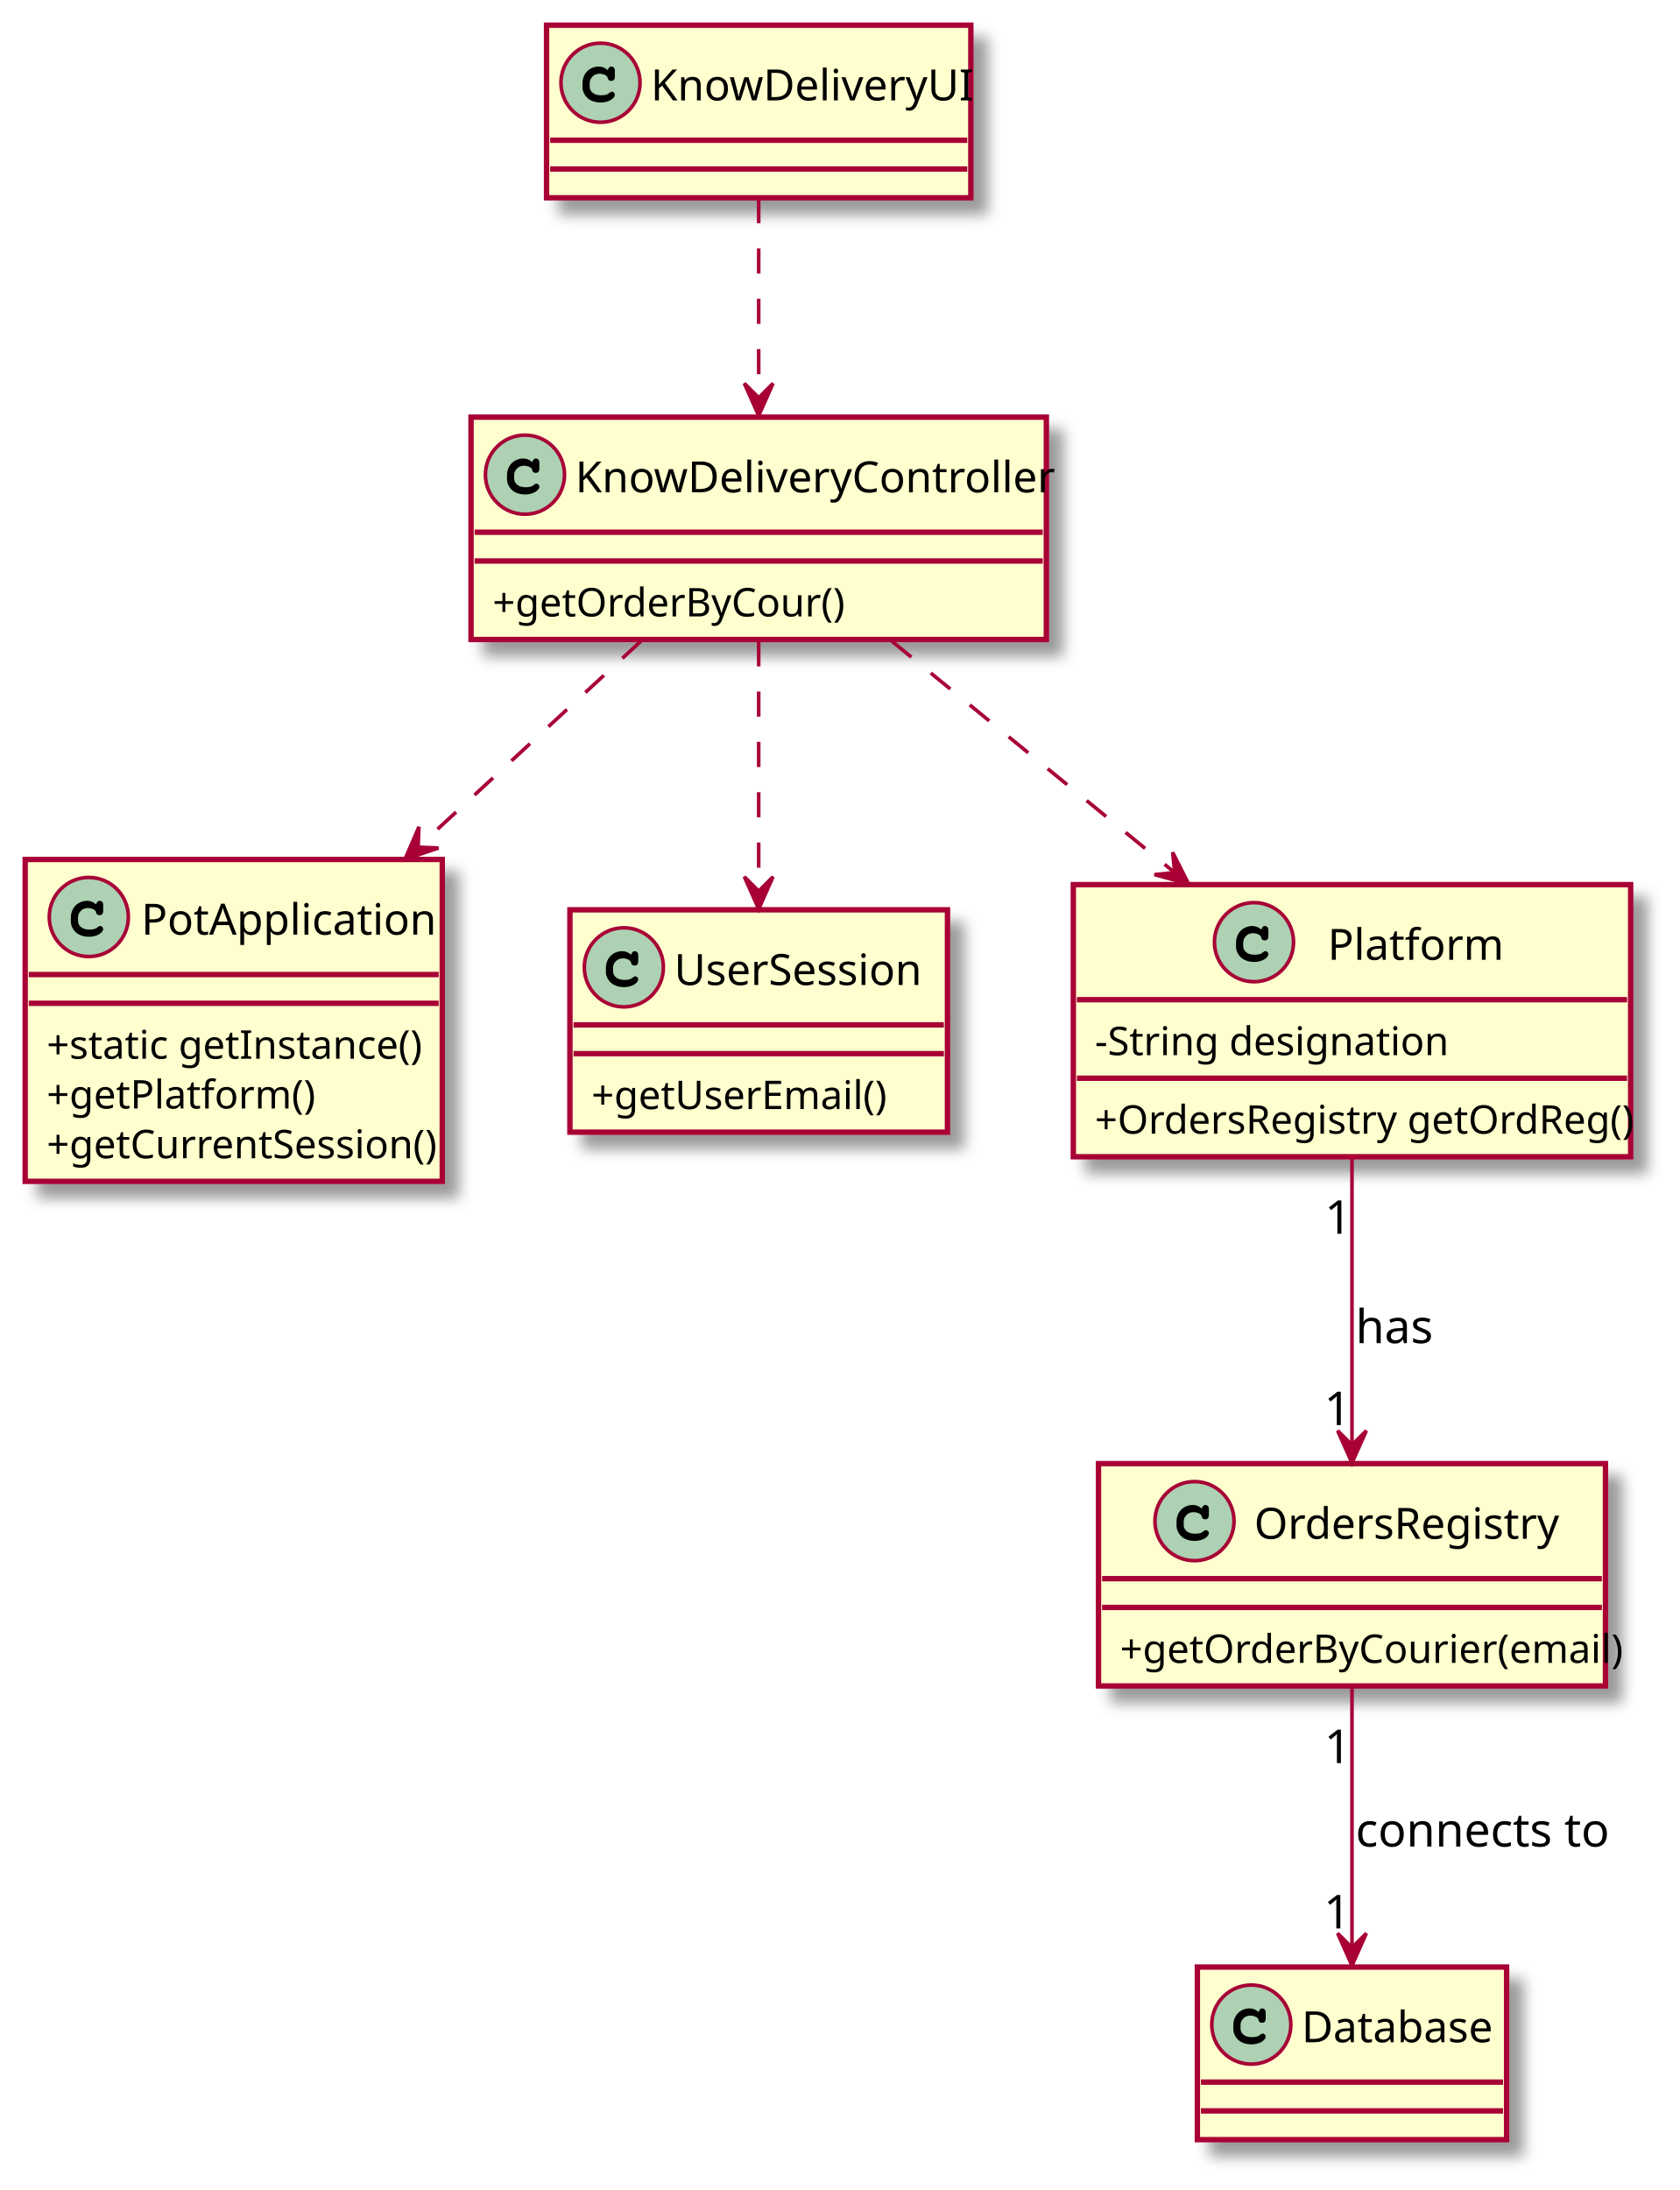
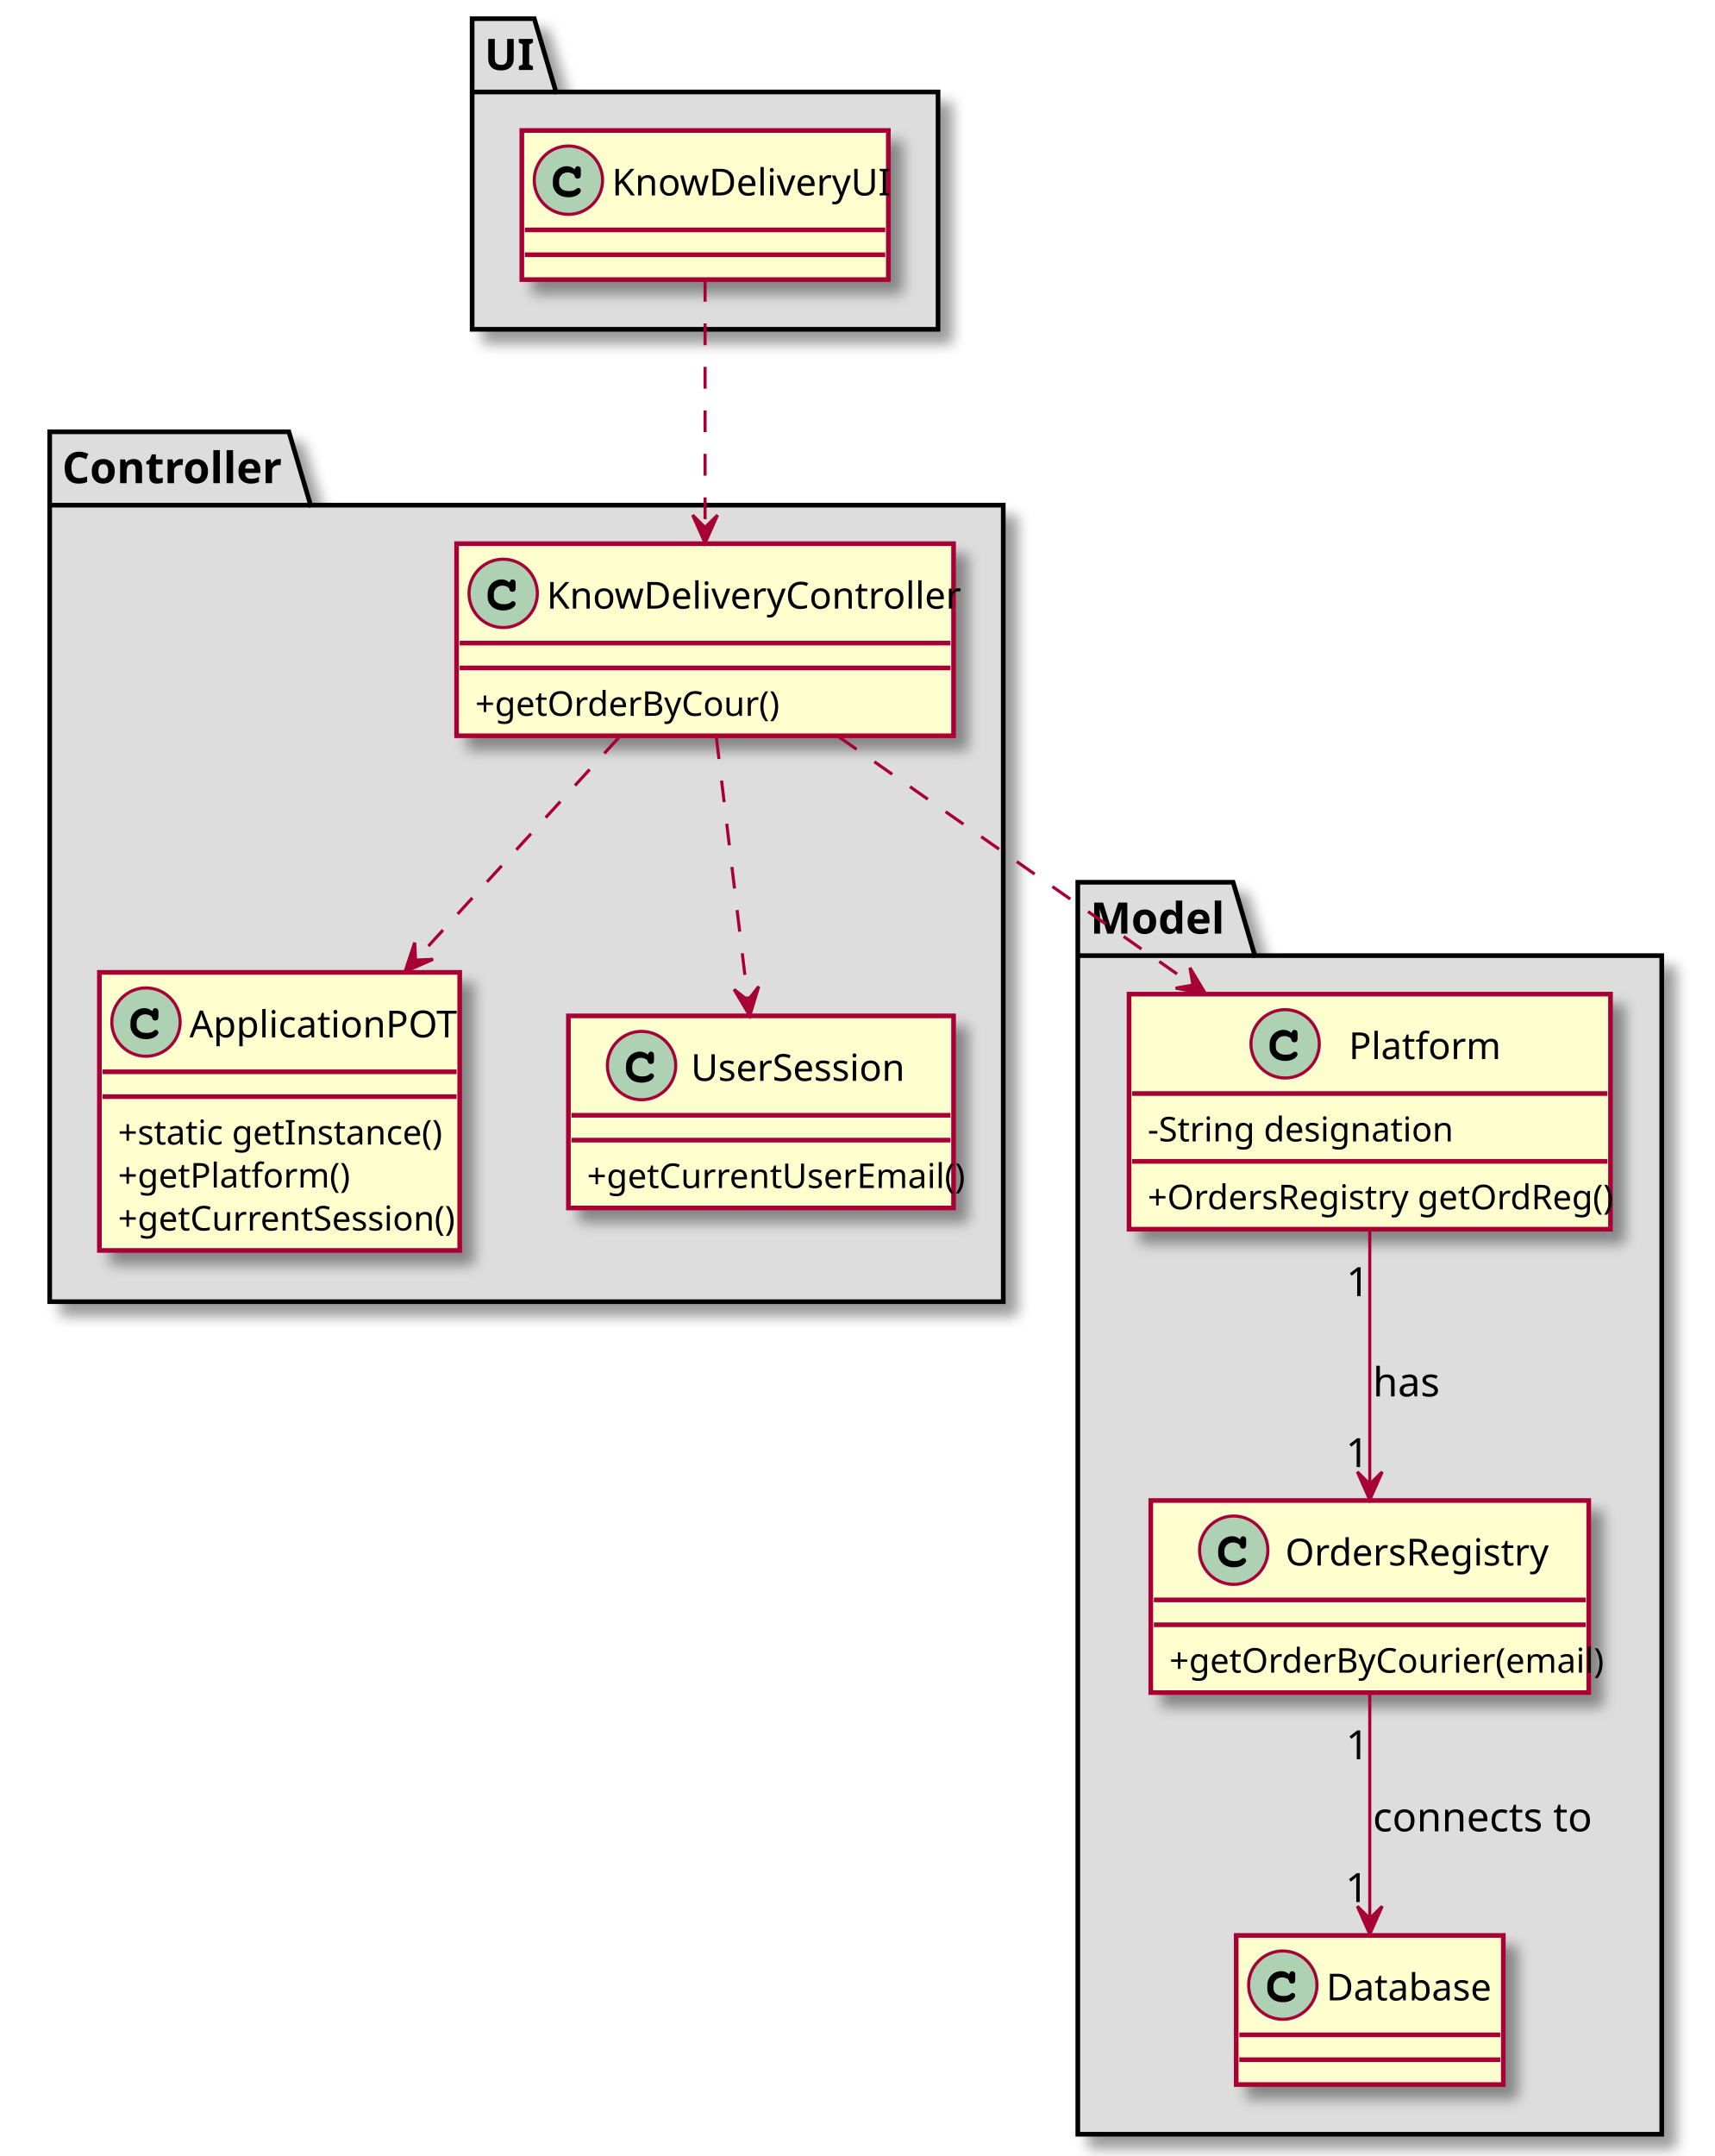
- <svg xmlns="http://www.w3.org/2000/svg" contentScriptType="application/ecmascript" contentStyleType="text/css" height="609px" preserveAspectRatio="none" style="width:467px;height:609px;" version="1.1" viewBox="0 0 467 609" width="467px" zoomAndPan="magnify">
+ <svg xmlns="http://www.w3.org/2000/svg" contentScriptType="application/ecmascript" contentStyleType="text/css" height="694px" preserveAspectRatio="none" style="width:552px;height:694px;" version="1.1" viewBox="0 0 552 694" width="552px" zoomAndPan="magnify">
  <defs>
-     <filter height="300%" id="f5pt5r7g1kech" width="300%" x="-1" y="-1">
+     <filter height="300%" id="f8v9rpus3sd0e" width="300%" x="-1" y="-1">
      <feGaussianBlur result="blurOut" stdDeviation="2.0" />
      <feColorMatrix in="blurOut" result="blurOut2" type="matrix" values="0 0 0 0 0 0 0 0 0 0 0 0 0 0 0 0 0 0 .4 0" />
      <feOffset dx="4.0" dy="4.0" in="blurOut2" result="blurOut3" />
      <feBlend in="SourceGraphic" in2="blurOut3" mode="normal" />
    </filter>
  </defs>
  <g>
-     <rect codeLine="3" fill="#FEFECE" filter="url(#f5pt5r7g1kech)" height="89.508" id="PotApplication" style="stroke:#A80036;stroke-width:1.5;" width="116" x="7" y="239" />
-     <ellipse cx="24.7" cy="255" fill="#ADD1B2" rx="11" ry="11" style="stroke:#A80036;stroke-width:1.0;" />
-     <path d="M26.7,251.5 Q26.903,251 27.137,250.75 Q27.372,250.5 27.637,250.5 Q28.106,250.5 28.403,250.781 Q28.7,251.062 28.7,251.719 L28.7,253.281 Q28.7,253.938 28.419,254.219 Q28.137,254.5 27.7,254.5 Q27.309,254.5 27.059,254.328 Q26.809,254.156 26.7,253.703 Q26.653,253.391 26.481,253.219 Q26.169,252.891 25.606,252.703 Q25.044,252.5 24.481,252.5 Q23.778,252.5 23.184,252.781 Q22.606,253.062 22.153,253.688 Q21.7,254.312 21.7,255.172 L21.7,256.094 Q21.7,257.125 22.544,257.812 Q23.387,258.5 24.887,258.5 Q25.778,258.5 26.403,258.297 Q26.762,258.188 27.169,257.828 Q27.434,257.625 27.575,257.562 Q27.716,257.5 27.887,257.5 Q28.216,257.5 28.45,257.766 Q28.7,258.016 28.7,258.375 Q28.7,258.719 28.356,259.125 Q27.856,259.719 27.059,260.047 Q26.012,260.5 24.731,260.5 Q23.231,260.5 22.028,259.906 Q21.059,259.438 20.372,258.422 Q19.7,257.406 19.7,256.203 L19.7,255.109 Q19.7,253.859 20.294,252.766 Q20.903,251.672 21.95,251.094 Q23.012,250.5 24.2,250.5 Q24.919,250.5 25.544,250.75 Q26.169,251 26.7,251.5 Z " fill="#000000" />
-     <text fill="#000000" font-family="sans-serif" font-size="12" lengthAdjust="spacingAndGlyphs" textLength="78" x="39.3" y="259.91">PotApplication</text>
-     <line style="stroke:#A80036;stroke-width:1.5;" x1="8" x2="122" y1="271" y2="271" />
-     <line style="stroke:#A80036;stroke-width:1.5;" x1="8" x2="122" y1="279" y2="279" />
-     <text fill="#000000" font-family="sans-serif" font-size="11" lengthAdjust="spacingAndGlyphs" textLength="99" x="13" y="294.419">+static getInstance()</text>
-     <text fill="#000000" font-family="sans-serif" font-size="11" lengthAdjust="spacingAndGlyphs" textLength="68" x="13" y="308.255">+getPlatform()</text>
-     <text fill="#000000" font-family="sans-serif" font-size="11" lengthAdjust="spacingAndGlyphs" textLength="104" x="13" y="322.091">+getCurrentSession()</text>
-     <rect codeLine="10" fill="#FEFECE" filter="url(#f5pt5r7g1kech)" height="61.836" id="UserSession" style="stroke:#A80036;stroke-width:1.5;" width="105" x="158.5" y="253" />
-     <ellipse cx="173.5" cy="269" fill="#ADD1B2" rx="11" ry="11" style="stroke:#A80036;stroke-width:1.0;" />
-     <path d="M175.5,265.5 Q175.703,265 175.938,264.75 Q176.172,264.5 176.438,264.5 Q176.906,264.5 177.203,264.781 Q177.5,265.062 177.5,265.719 L177.5,267.281 Q177.5,267.938 177.219,268.219 Q176.938,268.5 176.5,268.5 Q176.109,268.5 175.859,268.328 Q175.609,268.156 175.5,267.703 Q175.453,267.391 175.281,267.219 Q174.969,266.891 174.406,266.703 Q173.844,266.5 173.281,266.5 Q172.578,266.5 171.984,266.781 Q171.406,267.062 170.953,267.688 Q170.5,268.312 170.5,269.172 L170.5,270.094 Q170.5,271.125 171.344,271.812 Q172.188,272.5 173.688,272.5 Q174.578,272.5 175.203,272.297 Q175.562,272.188 175.969,271.828 Q176.234,271.625 176.375,271.562 Q176.516,271.5 176.688,271.5 Q177.016,271.5 177.25,271.766 Q177.5,272.016 177.5,272.375 Q177.5,272.719 177.156,273.125 Q176.656,273.719 175.859,274.047 Q174.812,274.5 173.531,274.5 Q172.031,274.5 170.828,273.906 Q169.859,273.438 169.172,272.422 Q168.5,271.406 168.5,270.203 L168.5,269.109 Q168.5,267.859 169.094,266.766 Q169.703,265.672 170.75,265.094 Q171.812,264.5 173,264.5 Q173.719,264.5 174.344,264.75 Q174.969,265 175.5,265.5 Z " fill="#000000" />
-     <text fill="#000000" font-family="sans-serif" font-size="12" lengthAdjust="spacingAndGlyphs" textLength="73" x="187.5" y="273.91">UserSession</text>
-     <line style="stroke:#A80036;stroke-width:1.5;" x1="159.5" x2="262.5" y1="285" y2="285" />
-     <line style="stroke:#A80036;stroke-width:1.5;" x1="159.5" x2="262.5" y1="293" y2="293" />
-     <text fill="#000000" font-family="sans-serif" font-size="11" lengthAdjust="spacingAndGlyphs" textLength="76" x="164.5" y="308.419">+getUserEmail()</text>
-     <rect codeLine="14" fill="#FEFECE" filter="url(#f5pt5r7g1kech)" height="48" id="KnowDeliveryUI" style="stroke:#A80036;stroke-width:1.5;" width="118" x="152" y="7" />
-     <ellipse cx="167" cy="23" fill="#ADD1B2" rx="11" ry="11" style="stroke:#A80036;stroke-width:1.0;" />
-     <path d="M169,19.5 Q169.203,19 169.438,18.75 Q169.672,18.5 169.938,18.5 Q170.406,18.5 170.703,18.781 Q171,19.062 171,19.719 L171,21.281 Q171,21.938 170.719,22.219 Q170.438,22.5 170,22.5 Q169.609,22.5 169.359,22.328 Q169.109,22.156 169,21.703 Q168.953,21.391 168.781,21.219 Q168.469,20.891 167.906,20.703 Q167.344,20.5 166.781,20.5 Q166.078,20.5 165.484,20.781 Q164.906,21.062 164.453,21.688 Q164,22.312 164,23.172 L164,24.094 Q164,25.125 164.844,25.812 Q165.688,26.5 167.188,26.5 Q168.078,26.5 168.703,26.297 Q169.062,26.188 169.469,25.828 Q169.734,25.625 169.875,25.562 Q170.016,25.5 170.188,25.5 Q170.516,25.5 170.75,25.766 Q171,26.016 171,26.375 Q171,26.719 170.656,27.125 Q170.156,27.719 169.359,28.047 Q168.312,28.5 167.031,28.5 Q165.531,28.5 164.328,27.906 Q163.359,27.438 162.672,26.422 Q162,25.406 162,24.203 L162,23.109 Q162,21.859 162.594,20.766 Q163.203,19.672 164.25,19.094 Q165.312,18.5 166.5,18.5 Q167.219,18.5 167.844,18.75 Q168.469,19 169,19.5 Z " fill="#000000" />
-     <text fill="#000000" font-family="sans-serif" font-size="12" lengthAdjust="spacingAndGlyphs" textLength="86" x="181" y="27.91">KnowDeliveryUI</text>
-     <line style="stroke:#A80036;stroke-width:1.5;" x1="153" x2="269" y1="39" y2="39" />
-     <line style="stroke:#A80036;stroke-width:1.5;" x1="153" x2="269" y1="47" y2="47" />
-     <rect codeLine="18" fill="#FEFECE" filter="url(#f5pt5r7g1kech)" height="61.836" id="KnowDeliveryController" style="stroke:#A80036;stroke-width:1.5;" width="160" x="131" y="116" />
-     <ellipse cx="146" cy="132" fill="#ADD1B2" rx="11" ry="11" style="stroke:#A80036;stroke-width:1.0;" />
-     <path d="M148,128.5 Q148.203,128 148.438,127.75 Q148.672,127.5 148.938,127.5 Q149.406,127.5 149.703,127.781 Q150,128.062 150,128.719 L150,130.281 Q150,130.938 149.719,131.219 Q149.438,131.5 149,131.5 Q148.609,131.5 148.359,131.328 Q148.109,131.156 148,130.703 Q147.953,130.391 147.781,130.219 Q147.469,129.891 146.906,129.703 Q146.344,129.5 145.781,129.5 Q145.078,129.5 144.484,129.781 Q143.906,130.062 143.453,130.688 Q143,131.312 143,132.172 L143,133.094 Q143,134.125 143.844,134.812 Q144.688,135.5 146.188,135.5 Q147.078,135.5 147.703,135.297 Q148.062,135.188 148.469,134.828 Q148.734,134.625 148.875,134.562 Q149.016,134.5 149.188,134.5 Q149.516,134.5 149.75,134.766 Q150,135.016 150,135.375 Q150,135.719 149.656,136.125 Q149.156,136.719 148.359,137.047 Q147.312,137.5 146.031,137.5 Q144.531,137.5 143.328,136.906 Q142.359,136.438 141.672,135.422 Q141,134.406 141,133.203 L141,132.109 Q141,130.859 141.594,129.766 Q142.203,128.672 143.25,128.094 Q144.312,127.5 145.5,127.5 Q146.219,127.5 146.844,127.75 Q147.469,128 148,128.5 Z " fill="#000000" />
-     <text fill="#000000" font-family="sans-serif" font-size="12" lengthAdjust="spacingAndGlyphs" textLength="128" x="160" y="136.91">KnowDeliveryController</text>
-     <line style="stroke:#A80036;stroke-width:1.5;" x1="132" x2="290" y1="148" y2="148" />
-     <line style="stroke:#A80036;stroke-width:1.5;" x1="132" x2="290" y1="156" y2="156" />
-     <text fill="#000000" font-family="sans-serif" font-size="11" lengthAdjust="spacingAndGlyphs" textLength="93" x="137" y="171.419">+getOrderByCour()</text>
-     <rect codeLine="22" fill="#FEFECE" filter="url(#f5pt5r7g1kech)" height="75.672" id="Platform" style="stroke:#A80036;stroke-width:1.5;" width="155" x="298.5" y="246" />
-     <ellipse cx="348.75" cy="262" fill="#ADD1B2" rx="11" ry="11" style="stroke:#A80036;stroke-width:1.0;" />
-     <path d="M350.75,258.5 Q350.953,258 351.188,257.75 Q351.422,257.5 351.688,257.5 Q352.156,257.5 352.453,257.781 Q352.75,258.062 352.75,258.719 L352.75,260.281 Q352.75,260.938 352.469,261.219 Q352.188,261.5 351.75,261.5 Q351.359,261.5 351.109,261.328 Q350.859,261.156 350.75,260.703 Q350.703,260.391 350.531,260.219 Q350.219,259.891 349.656,259.703 Q349.094,259.5 348.531,259.5 Q347.828,259.5 347.234,259.781 Q346.656,260.062 346.203,260.688 Q345.75,261.312 345.75,262.172 L345.75,263.094 Q345.75,264.125 346.594,264.812 Q347.438,265.5 348.938,265.5 Q349.828,265.5 350.453,265.297 Q350.812,265.188 351.219,264.828 Q351.484,264.625 351.625,264.562 Q351.766,264.5 351.938,264.5 Q352.266,264.5 352.5,264.766 Q352.75,265.016 352.75,265.375 Q352.75,265.719 352.406,266.125 Q351.906,266.719 351.109,267.047 Q350.062,267.5 348.781,267.5 Q347.281,267.5 346.078,266.906 Q345.109,266.438 344.422,265.422 Q343.75,264.406 343.75,263.203 L343.75,262.109 Q343.75,260.859 344.344,259.766 Q344.953,258.672 346,258.094 Q347.062,257.5 348.25,257.5 Q348.969,257.5 349.594,257.75 Q350.219,258 350.75,258.5 Z " fill="#000000" />
-     <text fill="#000000" font-family="sans-serif" font-size="12" lengthAdjust="spacingAndGlyphs" textLength="46" x="369.25" y="266.91">Platform</text>
-     <line style="stroke:#A80036;stroke-width:1.5;" x1="299.5" x2="452.5" y1="278" y2="278" />
-     <text fill="#000000" font-family="sans-serif" font-size="11" lengthAdjust="spacingAndGlyphs" textLength="90" x="304.5" y="293.419">-String designation</text>
-     <line style="stroke:#A80036;stroke-width:1.5;" x1="299.5" x2="452.5" y1="299.836" y2="299.836" />
-     <text fill="#000000" font-family="sans-serif" font-size="11" lengthAdjust="spacingAndGlyphs" textLength="143" x="304.5" y="315.255">+OrdersRegistry getOrdReg()</text>
-     <rect codeLine="27" fill="#FEFECE" filter="url(#f5pt5r7g1kech)" height="61.836" id="OrdersRegistry" style="stroke:#A80036;stroke-width:1.5;" width="141" x="305.5" y="407" />
-     <ellipse cx="332.2" cy="423" fill="#ADD1B2" rx="11" ry="11" style="stroke:#A80036;stroke-width:1.0;" />
-     <path d="M334.2,419.5 Q334.403,419 334.637,418.75 Q334.872,418.5 335.137,418.5 Q335.606,418.5 335.903,418.781 Q336.2,419.062 336.2,419.719 L336.2,421.281 Q336.2,421.938 335.919,422.219 Q335.637,422.5 335.2,422.5 Q334.809,422.5 334.559,422.328 Q334.309,422.156 334.2,421.703 Q334.153,421.391 333.981,421.219 Q333.669,420.891 333.106,420.703 Q332.544,420.5 331.981,420.5 Q331.278,420.5 330.684,420.781 Q330.106,421.062 329.653,421.688 Q329.2,422.312 329.2,423.172 L329.2,424.094 Q329.2,425.125 330.044,425.812 Q330.887,426.5 332.387,426.5 Q333.278,426.5 333.903,426.297 Q334.262,426.188 334.669,425.828 Q334.934,425.625 335.075,425.562 Q335.216,425.5 335.387,425.5 Q335.716,425.5 335.95,425.766 Q336.2,426.016 336.2,426.375 Q336.2,426.719 335.856,427.125 Q335.356,427.719 334.559,428.047 Q333.512,428.5 332.231,428.5 Q330.731,428.5 329.528,427.906 Q328.559,427.438 327.872,426.422 Q327.2,425.406 327.2,424.203 L327.2,423.109 Q327.2,421.859 327.794,420.766 Q328.403,419.672 329.45,419.094 Q330.512,418.5 331.7,418.5 Q332.419,418.5 333.044,418.75 Q333.669,419 334.2,419.5 Z " fill="#000000" />
-     <text fill="#000000" font-family="sans-serif" font-size="12" lengthAdjust="spacingAndGlyphs" textLength="83" x="348.8" y="427.91">OrdersRegistry</text>
-     <line style="stroke:#A80036;stroke-width:1.5;" x1="306.5" x2="445.5" y1="439" y2="439" />
-     <line style="stroke:#A80036;stroke-width:1.5;" x1="306.5" x2="445.5" y1="447" y2="447" />
-     <text fill="#000000" font-family="sans-serif" font-size="11" lengthAdjust="spacingAndGlyphs" textLength="129" x="311.5" y="462.419">+getOrderByCourier(email)</text>
-     <rect fill="#FEFECE" filter="url(#f5pt5r7g1kech)" height="48" id="Database" style="stroke:#A80036;stroke-width:1.5;" width="86" x="333" y="547" />
-     <ellipse cx="348" cy="563" fill="#ADD1B2" rx="11" ry="11" style="stroke:#A80036;stroke-width:1.0;" />
-     <path d="M350,559.5 Q350.203,559 350.438,558.75 Q350.672,558.5 350.938,558.5 Q351.406,558.5 351.703,558.781 Q352,559.062 352,559.719 L352,561.281 Q352,561.938 351.719,562.219 Q351.438,562.5 351,562.5 Q350.609,562.5 350.359,562.328 Q350.109,562.156 350,561.703 Q349.953,561.391 349.781,561.219 Q349.469,560.891 348.906,560.703 Q348.344,560.5 347.781,560.5 Q347.078,560.5 346.484,560.781 Q345.906,561.062 345.453,561.688 Q345,562.312 345,563.172 L345,564.094 Q345,565.125 345.844,565.812 Q346.688,566.5 348.188,566.5 Q349.078,566.5 349.703,566.297 Q350.062,566.188 350.469,565.828 Q350.734,565.625 350.875,565.562 Q351.016,565.5 351.188,565.5 Q351.516,565.5 351.75,565.766 Q352,566.016 352,566.375 Q352,566.719 351.656,567.125 Q351.156,567.719 350.359,568.047 Q349.312,568.5 348.031,568.5 Q346.531,568.5 345.328,567.906 Q344.359,567.438 343.672,566.422 Q343,565.406 343,564.203 L343,563.109 Q343,561.859 343.594,560.766 Q344.203,559.672 345.25,559.094 Q346.312,558.5 347.5,558.5 Q348.219,558.5 348.844,558.75 Q349.469,559 350,559.5 Z " fill="#000000" />
-     <text fill="#000000" font-family="sans-serif" font-size="12" lengthAdjust="spacingAndGlyphs" textLength="54" x="362" y="567.91">Database</text>
-     <line style="stroke:#A80036;stroke-width:1.5;" x1="334" x2="418" y1="579" y2="579" />
-     <line style="stroke:#A80036;stroke-width:1.5;" x1="334" x2="418" y1="587" y2="587" />
-     <path codeLine="32" d="M211,55.07 C211,71.01 211,92.51 211,110.6 " fill="none" id="KnowDeliveryUI-to-KnowDeliveryController" style="stroke:#A80036;stroke-width:1.0;stroke-dasharray:7.0,7.0;" />
-     <polygon fill="#A80036" points="211,115.61,215,106.61,211,110.61,207,106.61,211,115.61" style="stroke:#A80036;stroke-width:1.0;" />
-     <path codeLine="33" d="M248.03,178.3 C271.21,197.26 301.35,221.92 326.56,242.55 " fill="none" id="KnowDeliveryController-to-Platform" style="stroke:#A80036;stroke-width:1.0;stroke-dasharray:7.0,7.0;" />
-     <polygon fill="#A80036" points="330.56,245.82,326.133,237.022,326.692,242.651,321.063,243.211,330.56,245.82" style="stroke:#A80036;stroke-width:1.0;" />
-     <path codeLine="34" d="M178.23,178.3 C160.03,195.13 136.97,216.45 116.42,235.45 " fill="none" id="KnowDeliveryController-to-PotApplication" style="stroke:#A80036;stroke-width:1.0;stroke-dasharray:7.0,7.0;" />
-     <polygon fill="#A80036" points="112.61,238.97,121.938,235.809,116.286,235.58,116.514,229.928,112.61,238.97" style="stroke:#A80036;stroke-width:1.0;" />
-     <path codeLine="35" d="M211,178.3 C211,198.88 211,226.18 211,247.74 " fill="none" id="KnowDeliveryController-to-UserSession" style="stroke:#A80036;stroke-width:1.0;stroke-dasharray:7.0,7.0;" />
-     <polygon fill="#A80036" points="211,252.8,215,243.8,211,247.8,207,243.8,211,252.8" style="stroke:#A80036;stroke-width:1.0;" />
-     <path codeLine="36" d="M376,322.18 C376,346.37 376,377.72 376,401.56 " fill="none" id="Platform-to-OrdersRegistry" style="stroke:#A80036;stroke-width:1.0;" />
-     <polygon fill="#A80036" points="376,406.83,380,397.83,376,401.83,372,397.83,376,406.83" style="stroke:#A80036;stroke-width:1.0;" />
-     <text fill="#000000" font-family="sans-serif" font-size="13" lengthAdjust="spacingAndGlyphs" textLength="21" x="377" y="373.495">has</text>
-     <text fill="#000000" font-family="sans-serif" font-size="13" lengthAdjust="spacingAndGlyphs" textLength="7" x="368.442" y="343.089">1</text>
-     <text fill="#000000" font-family="sans-serif" font-size="13" lengthAdjust="spacingAndGlyphs" textLength="7" x="368.278" y="396.3">1</text>
-     <path codeLine="37" d="M376,469.05 C376,490.78 376,519.95 376,541.35 " fill="none" id="OrdersRegistry-to-Database" style="stroke:#A80036;stroke-width:1.0;" />
-     <polygon fill="#A80036" points="376,546.61,380,537.61,376,541.61,372,537.61,376,546.61" style="stroke:#A80036;stroke-width:1.0;" />
-     <text fill="#000000" font-family="sans-serif" font-size="13" lengthAdjust="spacingAndGlyphs" textLength="68" x="377" y="513.495">connects to</text>
-     <text fill="#000000" font-family="sans-serif" font-size="13" lengthAdjust="spacingAndGlyphs" textLength="7" x="368.311" y="490.284">1</text>
-     <text fill="#000000" font-family="sans-serif" font-size="13" lengthAdjust="spacingAndGlyphs" textLength="7" x="368.147" y="536.253">1</text>
+     <polygon fill="#DDDDDD" filter="url(#f8v9rpus3sd0e)" points="16,139,93,139,100,162.609,323,162.609,323,419,16,419,16,139" style="stroke:#000000;stroke-width:1.5;" />
+     <line style="stroke:#000000;stroke-width:1.5;" x1="16" x2="100" y1="162.609" y2="162.609" />
+     <text fill="#000000" font-family="sans-serif" font-size="14" font-weight="bold" lengthAdjust="spacingAndGlyphs" textLength="71" x="20" y="155.533">Controller</text>
+     <polygon fill="#DDDDDD" filter="url(#f8v9rpus3sd0e)" points="152,6,172,6,179,29.609,302,29.609,302,106,152,106,152,6" style="stroke:#000000;stroke-width:1.5;" />
+     <line style="stroke:#000000;stroke-width:1.5;" x1="152" x2="179" y1="29.609" y2="29.609" />
+     <text fill="#000000" font-family="sans-serif" font-size="14" font-weight="bold" lengthAdjust="spacingAndGlyphs" textLength="14" x="156" y="22.533">UI</text>
+     <polygon fill="#DDDDDD" filter="url(#f8v9rpus3sd0e)" points="347,284,397,284,404,307.609,535,307.609,535,687,347,687,347,284" style="stroke:#000000;stroke-width:1.5;" />
+     <line style="stroke:#000000;stroke-width:1.5;" x1="347" x2="404" y1="307.609" y2="307.609" />
+     <text fill="#000000" font-family="sans-serif" font-size="14" font-weight="bold" lengthAdjust="spacingAndGlyphs" textLength="44" x="351" y="300.533">Model</text>
+     <rect codeLine="4" fill="#FEFECE" filter="url(#f8v9rpus3sd0e)" height="89.508" id="ApplicationPOT" style="stroke:#A80036;stroke-width:1.5;" width="116" x="32" y="313" />
+     <ellipse cx="47" cy="329" fill="#ADD1B2" rx="11" ry="11" style="stroke:#A80036;stroke-width:1.0;" />
+     <path d="M49,325.5 Q49.203,325 49.438,324.75 Q49.672,324.5 49.938,324.5 Q50.406,324.5 50.703,324.781 Q51,325.062 51,325.719 L51,327.281 Q51,327.938 50.719,328.219 Q50.438,328.5 50,328.5 Q49.609,328.5 49.359,328.328 Q49.109,328.156 49,327.703 Q48.953,327.391 48.781,327.219 Q48.469,326.891 47.906,326.703 Q47.344,326.5 46.781,326.5 Q46.078,326.5 45.484,326.781 Q44.906,327.062 44.453,327.688 Q44,328.312 44,329.172 L44,330.094 Q44,331.125 44.844,331.812 Q45.688,332.5 47.188,332.5 Q48.078,332.5 48.703,332.297 Q49.062,332.188 49.469,331.828 Q49.734,331.625 49.875,331.562 Q50.016,331.5 50.188,331.5 Q50.516,331.5 50.75,331.766 Q51,332.016 51,332.375 Q51,332.719 50.656,333.125 Q50.156,333.719 49.359,334.047 Q48.312,334.5 47.031,334.5 Q45.531,334.5 44.328,333.906 Q43.359,333.438 42.672,332.422 Q42,331.406 42,330.203 L42,329.109 Q42,327.859 42.594,326.766 Q43.203,325.672 44.25,325.094 Q45.312,324.5 46.5,324.5 Q47.219,324.5 47.844,324.75 Q48.469,325 49,325.5 Z " fill="#000000" />
+     <text fill="#000000" font-family="sans-serif" font-size="12" lengthAdjust="spacingAndGlyphs" textLength="84" x="61" y="333.91">ApplicationPOT</text>
+     <line style="stroke:#A80036;stroke-width:1.5;" x1="33" x2="147" y1="345" y2="345" />
+     <line style="stroke:#A80036;stroke-width:1.5;" x1="33" x2="147" y1="353" y2="353" />
+     <text fill="#000000" font-family="sans-serif" font-size="11" lengthAdjust="spacingAndGlyphs" textLength="99" x="38" y="368.419">+static getInstance()</text>
+     <text fill="#000000" font-family="sans-serif" font-size="11" lengthAdjust="spacingAndGlyphs" textLength="68" x="38" y="382.255">+getPlatform()</text>
+     <text fill="#000000" font-family="sans-serif" font-size="11" lengthAdjust="spacingAndGlyphs" textLength="104" x="38" y="396.091">+getCurrentSession()</text>
+     <rect codeLine="11" fill="#FEFECE" filter="url(#f8v9rpus3sd0e)" height="61.836" id="UserSession" style="stroke:#A80036;stroke-width:1.5;" width="124" x="183" y="327" />
+     <ellipse cx="206.55" cy="343" fill="#ADD1B2" rx="11" ry="11" style="stroke:#A80036;stroke-width:1.0;" />
+     <path d="M208.55,339.5 Q208.753,339 208.988,338.75 Q209.222,338.5 209.488,338.5 Q209.956,338.5 210.253,338.781 Q210.55,339.062 210.55,339.719 L210.55,341.281 Q210.55,341.938 210.269,342.219 Q209.988,342.5 209.55,342.5 Q209.159,342.5 208.909,342.328 Q208.659,342.156 208.55,341.703 Q208.503,341.391 208.331,341.219 Q208.019,340.891 207.456,340.703 Q206.894,340.5 206.331,340.5 Q205.628,340.5 205.034,340.781 Q204.456,341.062 204.003,341.688 Q203.55,342.312 203.55,343.172 L203.55,344.094 Q203.55,345.125 204.394,345.812 Q205.238,346.5 206.738,346.5 Q207.628,346.5 208.253,346.297 Q208.613,346.188 209.019,345.828 Q209.284,345.625 209.425,345.562 Q209.566,345.5 209.738,345.5 Q210.066,345.5 210.3,345.766 Q210.55,346.016 210.55,346.375 Q210.55,346.719 210.206,347.125 Q209.706,347.719 208.909,348.047 Q207.863,348.5 206.581,348.5 Q205.081,348.5 203.878,347.906 Q202.909,347.438 202.222,346.422 Q201.55,345.406 201.55,344.203 L201.55,343.109 Q201.55,341.859 202.144,340.766 Q202.753,339.672 203.8,339.094 Q204.863,338.5 206.05,338.5 Q206.769,338.5 207.394,338.75 Q208.019,339 208.55,339.5 Z " fill="#000000" />
+     <text fill="#000000" font-family="sans-serif" font-size="12" lengthAdjust="spacingAndGlyphs" textLength="73" x="222.45" y="347.91">UserSession</text>
+     <line style="stroke:#A80036;stroke-width:1.5;" x1="184" x2="306" y1="359" y2="359" />
+     <line style="stroke:#A80036;stroke-width:1.5;" x1="184" x2="306" y1="367" y2="367" />
+     <text fill="#000000" font-family="sans-serif" font-size="11" lengthAdjust="spacingAndGlyphs" textLength="112" x="189" y="382.419">+getCurrentUserEmail()</text>
+     <rect codeLine="15" fill="#FEFECE" filter="url(#f8v9rpus3sd0e)" height="61.836" id="KnowDeliveryController" style="stroke:#A80036;stroke-width:1.5;" width="160" x="147" y="175" />
+     <ellipse cx="162" cy="191" fill="#ADD1B2" rx="11" ry="11" style="stroke:#A80036;stroke-width:1.0;" />
+     <path d="M164,187.5 Q164.203,187 164.438,186.75 Q164.672,186.5 164.938,186.5 Q165.406,186.5 165.703,186.781 Q166,187.062 166,187.719 L166,189.281 Q166,189.938 165.719,190.219 Q165.438,190.5 165,190.5 Q164.609,190.5 164.359,190.328 Q164.109,190.156 164,189.703 Q163.953,189.391 163.781,189.219 Q163.469,188.891 162.906,188.703 Q162.344,188.5 161.781,188.5 Q161.078,188.5 160.484,188.781 Q159.906,189.062 159.453,189.688 Q159,190.312 159,191.172 L159,192.094 Q159,193.125 159.844,193.812 Q160.688,194.5 162.188,194.5 Q163.078,194.5 163.703,194.297 Q164.062,194.188 164.469,193.828 Q164.734,193.625 164.875,193.562 Q165.016,193.5 165.188,193.5 Q165.516,193.5 165.75,193.766 Q166,194.016 166,194.375 Q166,194.719 165.656,195.125 Q165.156,195.719 164.359,196.047 Q163.312,196.5 162.031,196.5 Q160.531,196.5 159.328,195.906 Q158.359,195.438 157.672,194.422 Q157,193.406 157,192.203 L157,191.109 Q157,189.859 157.594,188.766 Q158.203,187.672 159.25,187.094 Q160.312,186.5 161.5,186.5 Q162.219,186.5 162.844,186.75 Q163.469,187 164,187.5 Z " fill="#000000" />
+     <text fill="#000000" font-family="sans-serif" font-size="12" lengthAdjust="spacingAndGlyphs" textLength="128" x="176" y="195.91">KnowDeliveryController</text>
+     <line style="stroke:#A80036;stroke-width:1.5;" x1="148" x2="306" y1="207" y2="207" />
+     <line style="stroke:#A80036;stroke-width:1.5;" x1="148" x2="306" y1="215" y2="215" />
+     <text fill="#000000" font-family="sans-serif" font-size="11" lengthAdjust="spacingAndGlyphs" textLength="93" x="153" y="230.419">+getOrderByCour()</text>
+     <rect codeLine="20" fill="#FEFECE" filter="url(#f8v9rpus3sd0e)" height="48" id="KnowDeliveryUI" style="stroke:#A80036;stroke-width:1.5;" width="118" x="168" y="42" />
+     <ellipse cx="183" cy="58" fill="#ADD1B2" rx="11" ry="11" style="stroke:#A80036;stroke-width:1.0;" />
+     <path d="M185,54.5 Q185.203,54 185.438,53.75 Q185.672,53.5 185.938,53.5 Q186.406,53.5 186.703,53.781 Q187,54.062 187,54.719 L187,56.281 Q187,56.938 186.719,57.219 Q186.438,57.5 186,57.5 Q185.609,57.5 185.359,57.328 Q185.109,57.156 185,56.703 Q184.953,56.391 184.781,56.219 Q184.469,55.891 183.906,55.703 Q183.344,55.5 182.781,55.5 Q182.078,55.5 181.484,55.781 Q180.906,56.062 180.453,56.688 Q180,57.312 180,58.172 L180,59.094 Q180,60.125 180.844,60.812 Q181.688,61.5 183.188,61.5 Q184.078,61.5 184.703,61.297 Q185.062,61.188 185.469,60.828 Q185.734,60.625 185.875,60.562 Q186.016,60.5 186.188,60.5 Q186.516,60.5 186.75,60.766 Q187,61.016 187,61.375 Q187,61.719 186.656,62.125 Q186.156,62.719 185.359,63.047 Q184.312,63.5 183.031,63.5 Q181.531,63.5 180.328,62.906 Q179.359,62.438 178.672,61.422 Q178,60.406 178,59.203 L178,58.109 Q178,56.859 178.594,55.766 Q179.203,54.672 180.25,54.094 Q181.312,53.5 182.5,53.5 Q183.219,53.5 183.844,53.75 Q184.469,54 185,54.5 Z " fill="#000000" />
+     <text fill="#000000" font-family="sans-serif" font-size="12" lengthAdjust="spacingAndGlyphs" textLength="86" x="197" y="62.91">KnowDeliveryUI</text>
+     <line style="stroke:#A80036;stroke-width:1.5;" x1="169" x2="285" y1="74" y2="74" />
+     <line style="stroke:#A80036;stroke-width:1.5;" x1="169" x2="285" y1="82" y2="82" />
+     <rect codeLine="25" fill="#FEFECE" filter="url(#f8v9rpus3sd0e)" height="75.672" id="Platform" style="stroke:#A80036;stroke-width:1.5;" width="155" x="363.5" y="320" />
+     <ellipse cx="413.75" cy="336" fill="#ADD1B2" rx="11" ry="11" style="stroke:#A80036;stroke-width:1.0;" />
+     <path d="M415.75,332.5 Q415.953,332 416.188,331.75 Q416.422,331.5 416.688,331.5 Q417.156,331.5 417.453,331.781 Q417.75,332.062 417.75,332.719 L417.75,334.281 Q417.75,334.938 417.469,335.219 Q417.188,335.5 416.75,335.5 Q416.359,335.5 416.109,335.328 Q415.859,335.156 415.75,334.703 Q415.703,334.391 415.531,334.219 Q415.219,333.891 414.656,333.703 Q414.094,333.5 413.531,333.5 Q412.828,333.5 412.234,333.781 Q411.656,334.062 411.203,334.688 Q410.75,335.312 410.75,336.172 L410.75,337.094 Q410.75,338.125 411.594,338.812 Q412.438,339.5 413.938,339.5 Q414.828,339.5 415.453,339.297 Q415.812,339.188 416.219,338.828 Q416.484,338.625 416.625,338.562 Q416.766,338.5 416.938,338.5 Q417.266,338.5 417.5,338.766 Q417.75,339.016 417.75,339.375 Q417.75,339.719 417.406,340.125 Q416.906,340.719 416.109,341.047 Q415.062,341.5 413.781,341.5 Q412.281,341.5 411.078,340.906 Q410.109,340.438 409.422,339.422 Q408.75,338.406 408.75,337.203 L408.75,336.109 Q408.75,334.859 409.344,333.766 Q409.953,332.672 411,332.094 Q412.062,331.5 413.25,331.5 Q413.969,331.5 414.594,331.75 Q415.219,332 415.75,332.5 Z " fill="#000000" />
+     <text fill="#000000" font-family="sans-serif" font-size="12" lengthAdjust="spacingAndGlyphs" textLength="46" x="434.25" y="340.91">Platform</text>
+     <line style="stroke:#A80036;stroke-width:1.5;" x1="364.5" x2="517.5" y1="352" y2="352" />
+     <text fill="#000000" font-family="sans-serif" font-size="11" lengthAdjust="spacingAndGlyphs" textLength="90" x="369.5" y="367.419">-String designation</text>
+     <line style="stroke:#A80036;stroke-width:1.5;" x1="364.5" x2="517.5" y1="373.836" y2="373.836" />
+     <text fill="#000000" font-family="sans-serif" font-size="11" lengthAdjust="spacingAndGlyphs" textLength="143" x="369.5" y="389.255">+OrdersRegistry getOrdReg()</text>
+     <rect codeLine="30" fill="#FEFECE" filter="url(#f8v9rpus3sd0e)" height="61.836" id="OrdersRegistry" style="stroke:#A80036;stroke-width:1.5;" width="141" x="370.5" y="483" />
+     <ellipse cx="397.2" cy="499" fill="#ADD1B2" rx="11" ry="11" style="stroke:#A80036;stroke-width:1.0;" />
+     <path d="M399.2,495.5 Q399.403,495 399.637,494.75 Q399.872,494.5 400.137,494.5 Q400.606,494.5 400.903,494.781 Q401.2,495.062 401.2,495.719 L401.2,497.281 Q401.2,497.938 400.919,498.219 Q400.637,498.5 400.2,498.5 Q399.809,498.5 399.559,498.328 Q399.309,498.156 399.2,497.703 Q399.153,497.391 398.981,497.219 Q398.669,496.891 398.106,496.703 Q397.544,496.5 396.981,496.5 Q396.278,496.5 395.684,496.781 Q395.106,497.062 394.653,497.688 Q394.2,498.312 394.2,499.172 L394.2,500.094 Q394.2,501.125 395.044,501.812 Q395.887,502.5 397.387,502.5 Q398.278,502.5 398.903,502.297 Q399.262,502.188 399.669,501.828 Q399.934,501.625 400.075,501.562 Q400.216,501.5 400.387,501.5 Q400.716,501.5 400.95,501.766 Q401.2,502.016 401.2,502.375 Q401.2,502.719 400.856,503.125 Q400.356,503.719 399.559,504.047 Q398.512,504.5 397.231,504.5 Q395.731,504.5 394.528,503.906 Q393.559,503.438 392.872,502.422 Q392.2,501.406 392.2,500.203 L392.2,499.109 Q392.2,497.859 392.794,496.766 Q393.403,495.672 394.45,495.094 Q395.512,494.5 396.7,494.5 Q397.419,494.5 398.044,494.75 Q398.669,495 399.2,495.5 Z " fill="#000000" />
+     <text fill="#000000" font-family="sans-serif" font-size="12" lengthAdjust="spacingAndGlyphs" textLength="83" x="413.8" y="503.91">OrdersRegistry</text>
+     <line style="stroke:#A80036;stroke-width:1.5;" x1="371.5" x2="510.5" y1="515" y2="515" />
+     <line style="stroke:#A80036;stroke-width:1.5;" x1="371.5" x2="510.5" y1="523" y2="523" />
+     <text fill="#000000" font-family="sans-serif" font-size="11" lengthAdjust="spacingAndGlyphs" textLength="129" x="376.5" y="538.419">+getOrderByCourier(email)</text>
+     <rect codeLine="33" fill="#FEFECE" filter="url(#f8v9rpus3sd0e)" height="48" id="Database" style="stroke:#A80036;stroke-width:1.5;" width="86" x="398" y="623" />
+     <ellipse cx="413" cy="639" fill="#ADD1B2" rx="11" ry="11" style="stroke:#A80036;stroke-width:1.0;" />
+     <path d="M415,635.5 Q415.203,635 415.438,634.75 Q415.672,634.5 415.938,634.5 Q416.406,634.5 416.703,634.781 Q417,635.062 417,635.719 L417,637.281 Q417,637.938 416.719,638.219 Q416.438,638.5 416,638.5 Q415.609,638.5 415.359,638.328 Q415.109,638.156 415,637.703 Q414.953,637.391 414.781,637.219 Q414.469,636.891 413.906,636.703 Q413.344,636.5 412.781,636.5 Q412.078,636.5 411.484,636.781 Q410.906,637.062 410.453,637.688 Q410,638.312 410,639.172 L410,640.094 Q410,641.125 410.844,641.812 Q411.688,642.5 413.188,642.5 Q414.078,642.5 414.703,642.297 Q415.062,642.188 415.469,641.828 Q415.734,641.625 415.875,641.562 Q416.016,641.5 416.188,641.5 Q416.516,641.5 416.75,641.766 Q417,642.016 417,642.375 Q417,642.719 416.656,643.125 Q416.156,643.719 415.359,644.047 Q414.312,644.5 413.031,644.5 Q411.531,644.5 410.328,643.906 Q409.359,643.438 408.672,642.422 Q408,641.406 408,640.203 L408,639.109 Q408,637.859 408.594,636.766 Q409.203,635.672 410.25,635.094 Q411.312,634.5 412.5,634.5 Q413.219,634.5 413.844,634.75 Q414.469,635 415,635.5 Z " fill="#000000" />
+     <text fill="#000000" font-family="sans-serif" font-size="12" lengthAdjust="spacingAndGlyphs" textLength="54" x="427" y="643.91">Database</text>
+     <line style="stroke:#A80036;stroke-width:1.5;" x1="399" x2="483" y1="655" y2="655" />
+     <line style="stroke:#A80036;stroke-width:1.5;" x1="399" x2="483" y1="663" y2="663" />
+     <path codeLine="37" d="M227,90.1 C227,111.8 227,144.6 227,169.6 " fill="none" id="KnowDeliveryUI-to-KnowDeliveryController" style="stroke:#A80036;stroke-width:1.0;stroke-dasharray:7.0,7.0;" />
+     <polygon fill="#A80036" points="227,174.81,231,165.81,227,169.81,223,165.81,227,174.81" style="stroke:#A80036;stroke-width:1.0;" />
+     <path codeLine="38" d="M270.05,237.17 C302.77,260.11 348.1,291.88 383.86,316.95 " fill="none" id="KnowDeliveryController-to-Platform" style="stroke:#A80036;stroke-width:1.0;stroke-dasharray:7.0,7.0;" />
+     <polygon fill="#A80036" points="388.17,319.97,383.107,311.522,384.079,317.095,378.507,318.068,388.17,319.97" style="stroke:#A80036;stroke-width:1.0;" />
+     <path codeLine="39" d="M199.28,237.35 C180.5,257.91 155.3,285.51 133.82,309.02 " fill="none" id="KnowDeliveryController-to-ApplicationPOT" style="stroke:#A80036;stroke-width:1.0;stroke-dasharray:7.0,7.0;" />
+     <polygon fill="#A80036" points="130.41,312.75,139.428,308.792,133.778,309.054,133.515,303.403,130.41,312.75" style="stroke:#A80036;stroke-width:1.0;" />
+     <path codeLine="40" d="M230.64,237.35 C233.58,261.83 237.71,296.29 240.79,321.94 " fill="none" id="KnowDeliveryController-to-UserSession" style="stroke:#A80036;stroke-width:1.0;stroke-dasharray:7.0,7.0;" />
+     <polygon fill="#A80036" points="241.39,326.95,244.283,317.536,240.791,321.986,236.34,318.494,241.39,326.95" style="stroke:#A80036;stroke-width:1.0;" />
+     <path codeLine="41" d="M441,396.28 C441,421.04 441,453.36 441,477.71 " fill="none" id="Platform-to-OrdersRegistry" style="stroke:#A80036;stroke-width:1.0;" />
+     <polygon fill="#A80036" points="441,482.78,445,473.78,441,477.78,437,473.78,441,482.78" style="stroke:#A80036;stroke-width:1.0;" />
+     <text fill="#000000" font-family="sans-serif" font-size="13" lengthAdjust="spacingAndGlyphs" textLength="21" x="442" y="449.495">has</text>
+     <text fill="#000000" font-family="sans-serif" font-size="13" lengthAdjust="spacingAndGlyphs" textLength="7" x="433.442" y="417.205">1</text>
+     <text fill="#000000" font-family="sans-serif" font-size="13" lengthAdjust="spacingAndGlyphs" textLength="7" x="433.278" y="472.239">1</text>
+     <path codeLine="42" d="M441,545.05 C441,566.78 441,595.95 441,617.35 " fill="none" id="OrdersRegistry-to-Database" style="stroke:#A80036;stroke-width:1.0;" />
+     <polygon fill="#A80036" points="441,622.61,445,613.61,441,617.61,437,613.61,441,622.61" style="stroke:#A80036;stroke-width:1.0;" />
+     <text fill="#000000" font-family="sans-serif" font-size="13" lengthAdjust="spacingAndGlyphs" textLength="68" x="442" y="589.495">connects to</text>
+     <text fill="#000000" font-family="sans-serif" font-size="13" lengthAdjust="spacingAndGlyphs" textLength="7" x="433.311" y="566.284">1</text>
+     <text fill="#000000" font-family="sans-serif" font-size="13" lengthAdjust="spacingAndGlyphs" textLength="7" x="433.147" y="612.253">1</text>
  </g>
</svg>
